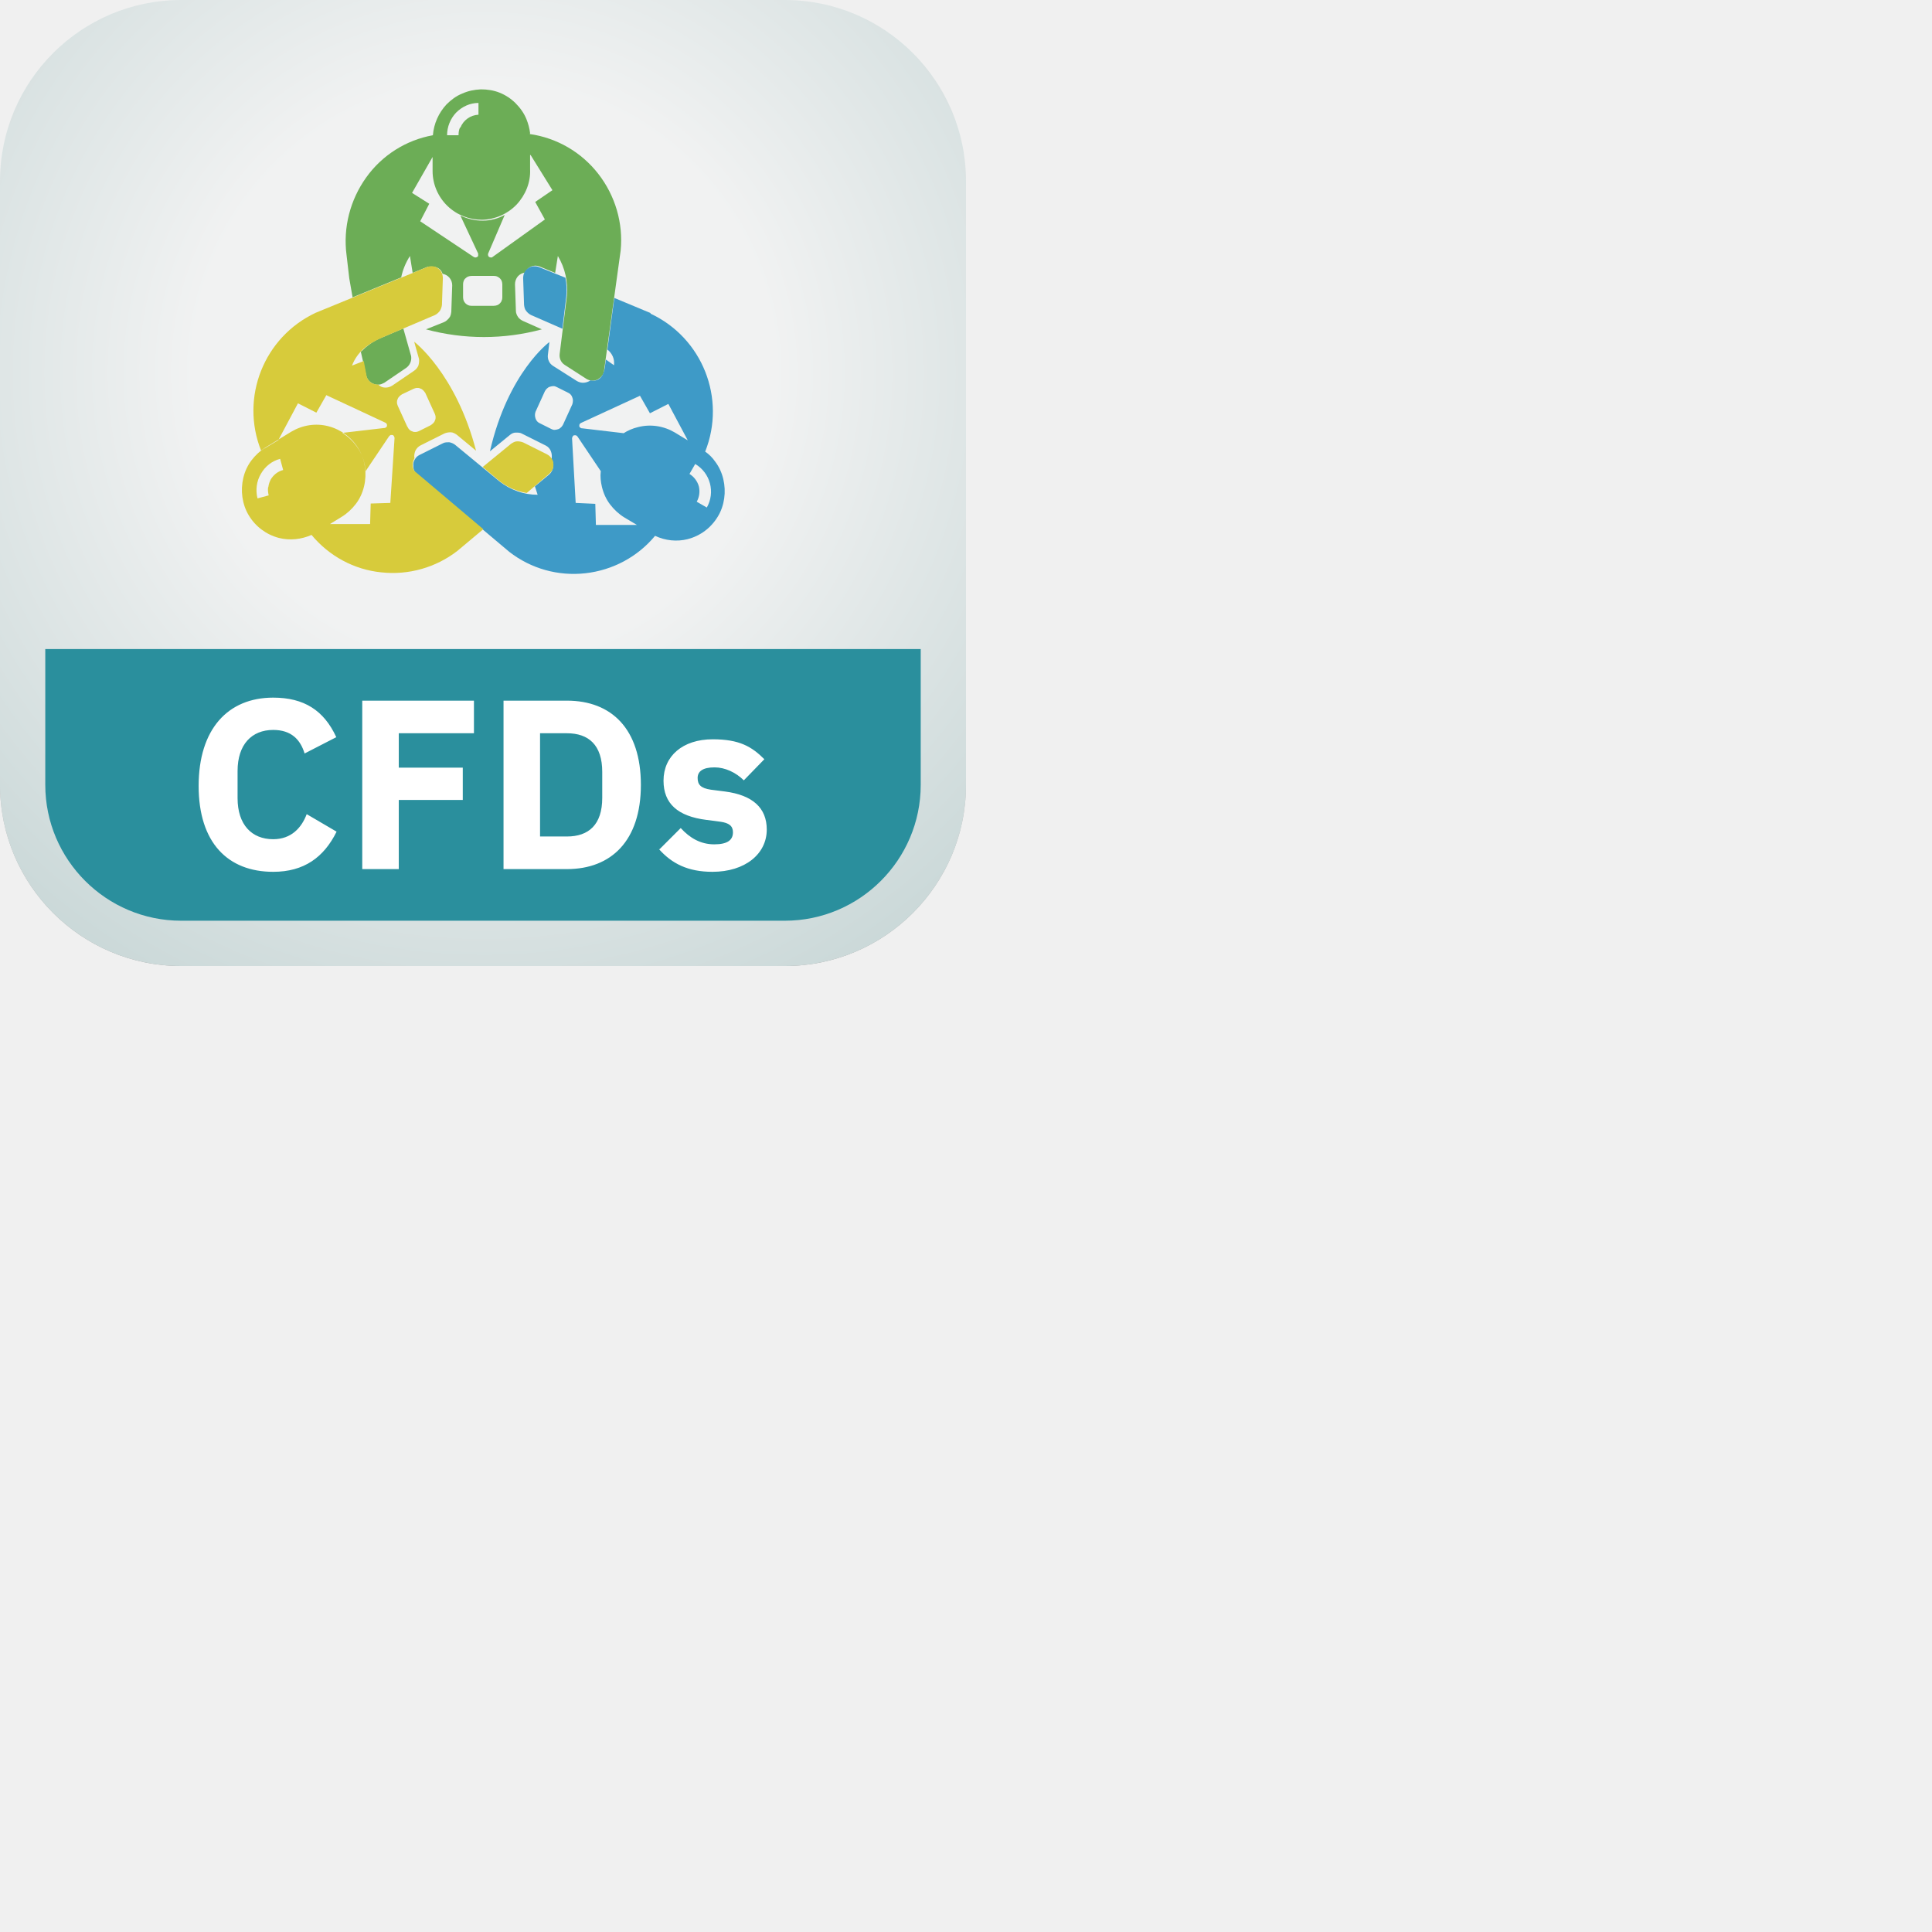
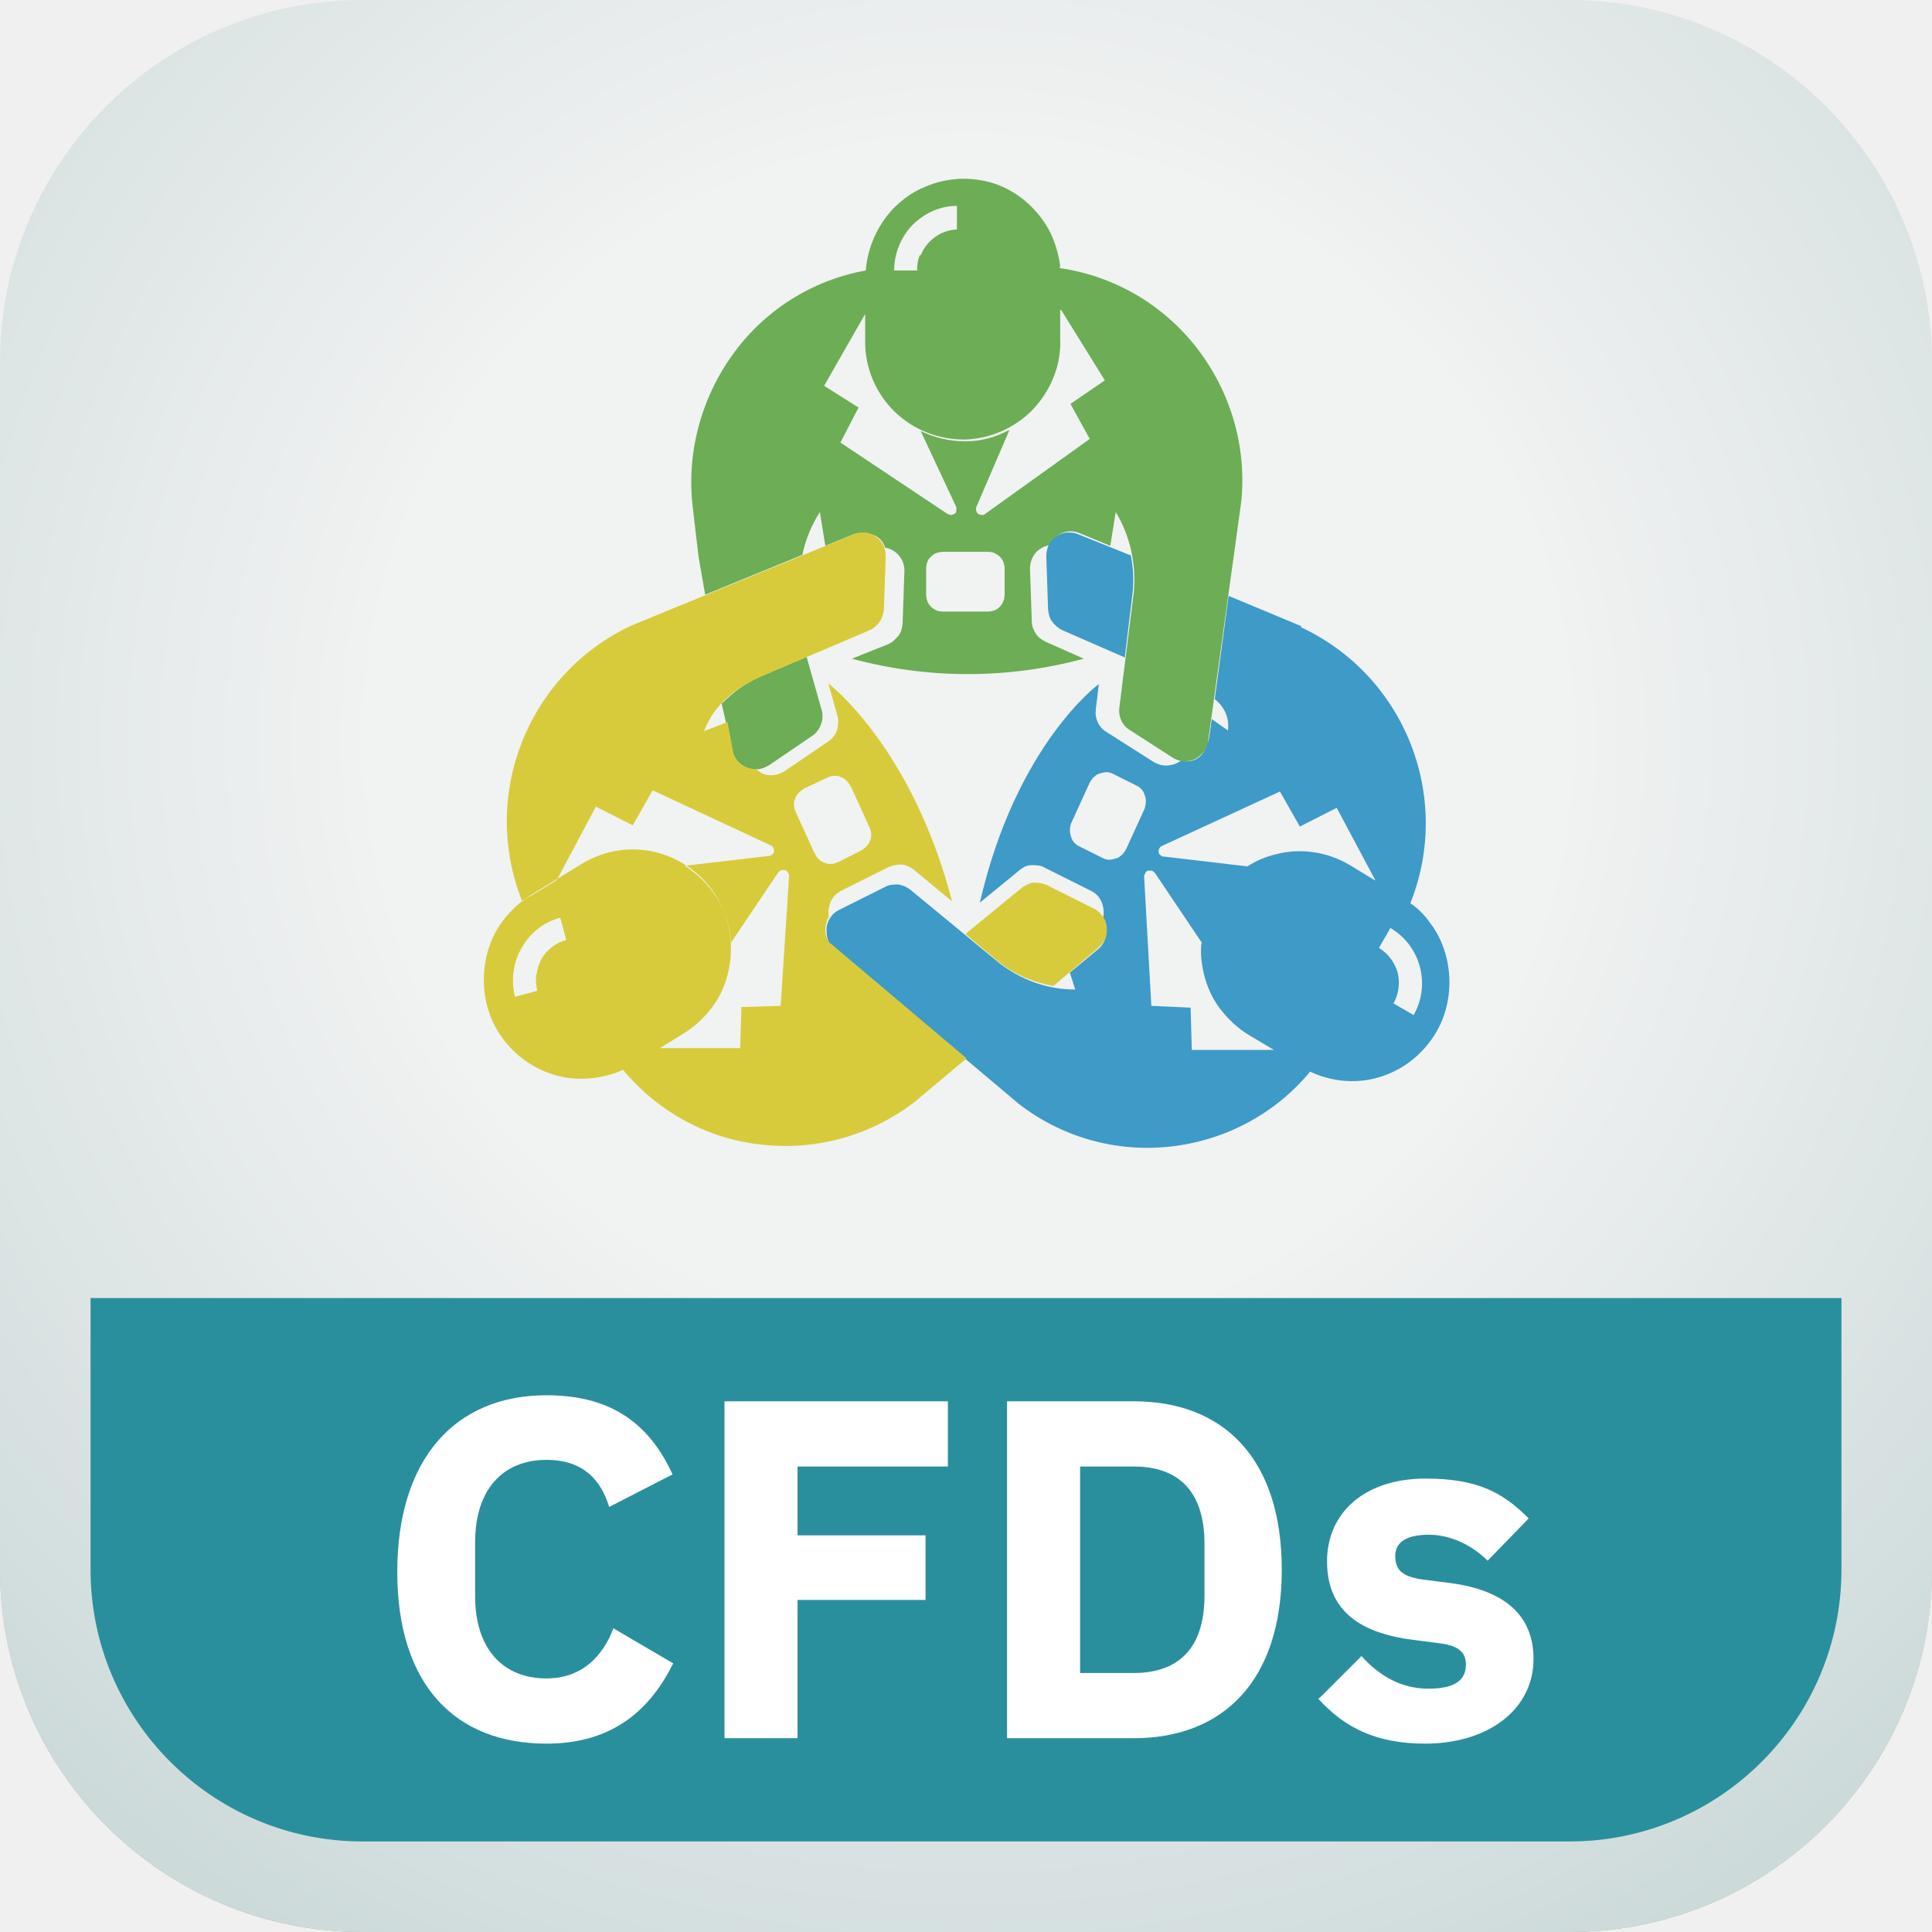
- <svg xmlns="http://www.w3.org/2000/svg" viewBox="0 0 64 64" fill="none">
+ <svg xmlns="http://www.w3.org/2000/svg" viewBox="0 0 32 32" fill="none">
  <g clip-path="url(#a)">
    <path d="M0 6c0-3.31 2.69-6 6-6h20c3.31 0 6 2.69 6 6v20c0 3.31-2.69 6-6 6H6c-3.31 0-6-2.69-6-6V6Z" fill="url(#b)" />
    <path d="M0 6c0-3.31 2.69-6 6-6h20c3.31 0 6 2.69 6 6v20c0 3.31-2.69 6-6 6H6c-3.31 0-6-2.69-6-6V6Z" fill="url(#c)" />
    <path d="M1.5 21.5V26c0 2.48 2.02 4.5 4.5 4.5h20c2.48 0 4.5-2.02 4.5-4.5v-4.5h-29Z" fill="#2A8F9D" />
    <path fill-rule="evenodd" clip-rule="evenodd" d="M17.55 4.44c.9.13 1.71.6 2.27 1.32.56.72.83 1.63.74 2.54l-.55 3.98c0 .06-.03.12-.07.17-.04.05-.09.09-.14.12-.06.03-.12.04-.18.04s-.12-.02-.18-.05l-.73-.47a.364.364 0 0 1-.14-.16.386.386 0 0 1-.03-.21l.24-1.92c.04-.46-.06-.92-.3-1.32l-.09.56-.51-.21a.365.365 0 0 0-.29 0 .39.39 0 0 0-.2.2c-.09.01-.18.06-.24.13a.41.41 0 0 0-.09.26l.03.88c0 .07.03.14.07.2.04.06.1.1.16.13l.63.28c-1.26.34-2.58.34-3.84 0l.6-.24c.07-.03.12-.08.17-.14.05-.06.06-.13.07-.2l.03-.88a.384.384 0 0 0-.32-.38c-.1-.32-.5-.23-.5-.23l-.49.2-.09-.56c-.14.22-.24.46-.29.71l-1.61.66-.11-.63-.09-.77c-.12-.91.12-1.83.65-2.57a3.47 3.47 0 0 1 2.21-1.4 1.7 1.7 0 0 1 .45-1.02c.15-.15.32-.28.52-.36.2-.09.4-.13.62-.14.21 0 .42.03.62.11s.38.2.53.35c.15.15.28.33.36.53.06.15.1.3.12.46l-.01.03Zm.01.69v.48c.02.43-.15.85-.45 1.17-.3.31-.71.49-1.14.5-.43 0-.84-.16-1.15-.46-.31-.3-.49-.72-.49-1.15V5.2l-.68 1.19.57.36-.3.58 1.77 1.18s.04.02.06.02c.02 0 .04-.01.06-.02.02-.01.03-.03.03-.05V8.4l-.59-1.26c.23.11.48.17.74.17s.51-.07.73-.19l-.55 1.28s-.01.04 0 .06c0 .02.02.04.03.05.02.01.04.02.06.02.02 0 .04 0 .06-.02l1.73-1.24-.32-.58.57-.39-.72-1.16-.02-.01Zm-2.31-.9a.68.68 0 0 1 .6-.43v-.39c-.28 0-.54.12-.74.32-.19.2-.3.47-.3.75h.38c0-.09.01-.18.05-.26l.01.01Zm1.39 5.61s0 .08-.02.11c-.01.04-.03.07-.06.1s-.06.05-.09.06a.36.36 0 0 1-.11.02h-.74s-.07 0-.11-.02a.284.284 0 0 1-.15-.15.36.36 0 0 1-.02-.11v-.43s0-.07.02-.11a.18.18 0 0 1 .06-.09c.03-.03.06-.05.09-.06a.36.36 0 0 1 .11-.02h.74s.07 0 .11.02c.04.02.07.04.09.06.03.03.05.06.06.09.01.03.02.07.02.11v.42Z" fill="#6CAD56" />
    <path d="m11.95 11.64.18.79a.38.38 0 0 0 .23.28c.06.03.12.04.19.03.06 0 .12-.03.18-.06l.72-.49c.06-.04.11-.1.14-.17.03-.07.04-.14.03-.22l-.26-.92-.8.34c-.22.1-.42.25-.59.42h-.02Z" fill="#6CAD56" />
    <path d="m18.63 10.89-1.03-.45a.457.457 0 0 1-.17-.14c-.05-.06-.06-.13-.07-.2l-.03-.88c0-.06.01-.13.04-.19s.07-.11.12-.14a.36.36 0 0 1 .18-.07c.06 0 .13 0 .19.03l.87.35c.04.2.05.41.03.61l-.13 1.08Z" fill="#3E9AC7" />
    <path fill-rule="evenodd" clip-rule="evenodd" d="m21.55 10.37-1.2-.5-.23 1.71c.08.06.14.14.18.23.04.09.05.19.04.29l-.27-.19-.03.23c-.06.49-.35.49-.48.46-.07.05-.16.08-.25.08s-.18-.04-.25-.09l-.74-.47a.364.364 0 0 1-.14-.16c-.03-.07-.04-.14-.03-.21l.05-.42s-1.37 1-1.97 3.62l.66-.54c.06-.05.12-.08.2-.08.07 0 .15 0 .21.04l.78.39c.08.04.14.11.17.19s.04.17.02.26c.05.08.07.17.05.27-.01.09-.06.18-.13.24l-.47.39.09.28c-.46 0-.9-.16-1.26-.44l-1.48-1.22a.455.455 0 0 0-.19-.08c-.07 0-.14 0-.2.03l-.78.39c-.06.03-.11.07-.14.12a.36.36 0 0 0-.07.18c0 .06 0 .13.02.19s.06.11.11.15l3.05 2.57c.72.56 1.62.81 2.52.71.9-.1 1.73-.54 2.31-1.24.34.16.72.2 1.08.11.42-.11.77-.37 1-.75.11-.18.18-.39.21-.6.03-.21.02-.43-.03-.64-.05-.21-.14-.41-.27-.58-.09-.13-.2-.24-.33-.33a3.581 3.581 0 0 0-1.81-4.57v-.02Zm1.23 4.21-.64-1.2-.61.31-.33-.58-1.93.89s-.05.02-.06.04c-.02.02-.02.05-.02.07 0 .03.02.05.04.06.02.02.05.02.07.02l1.36.16c.14-.09.3-.16.47-.2.42-.11.86-.04 1.23.18l.41.25h.01Zm-2.87 1.04-.78-1.16s-.03-.03-.05-.04h-.06c-.02 0-.04.02-.05.04-.01.02-.02.04-.02.06l.12 2.14.65.03.02.7h1.36l-.42-.25c-.18-.11-.34-.26-.47-.43-.13-.17-.22-.37-.27-.58-.04-.17-.06-.34-.04-.51h.01Zm-.95-2.23-.31.68s-.04.07-.07.09c-.03.03-.06.05-.1.06-.04.01-.07.02-.11.02-.04 0-.07-.01-.11-.03l-.38-.19a.248.248 0 0 1-.14-.16.332.332 0 0 1 0-.22l.31-.68s.04-.07.07-.09c.03-.03.06-.05.1-.06.04-.01.07-.02.11-.02.04 0 .07.01.11.03l.38.19c.07.03.12.09.14.16.03.07.02.15 0 .22Zm4.45 3.42-.33-.19c.09-.16.11-.34.07-.51a.712.712 0 0 0-.31-.41l.19-.33a1.064 1.064 0 0 1 .38 1.45v-.01Z" fill="#3E9AC7" />
    <path fill-rule="evenodd" clip-rule="evenodd" d="M13.75 15.63a.35.35 0 0 1-.08-.22c0-.08.02-.16.06-.23-.02-.08 0-.17.03-.25.04-.08.1-.14.18-.18l.78-.39c.07-.03.14-.04.21-.04.07 0 .14.04.2.08l.64.53c-.67-2.57-2.05-3.61-2.05-3.61l.16.57c.01.07 0 .15-.02.22a.39.39 0 0 1-.14.17l-.72.49a.42.42 0 0 1-.24.07c-.09 0-.17-.04-.23-.1-.08 0-.16-.02-.23-.06a.4.4 0 0 1-.15-.19l-.1-.53-.39.15c.19-.48.54-.72.98-.92l1.76-.75c.07-.03.12-.08.17-.14a.48.48 0 0 0 .07-.2l.03-.88c0-.06-.01-.13-.04-.19a.333.333 0 0 0-.12-.14.36.36 0 0 0-.18-.07c-.06 0-.13 0-.19.03l-3.68 1.51a3.581 3.581 0 0 0-1.81 4.57c.04-.03.09-.07.14-.09l.43-.26.65-1.22.61.31.33-.58 1.93.9s.05.02.06.04c.02.02.02.05.02.07 0 .03-.02.05-.04.06-.02.02-.05.02-.07.02l-1.37.16c.22.14.4.32.54.54.14.22.21.47.23.73l.78-1.16s.03-.03.05-.04H13c.02 0 .04.02.05.04.01.02.02.04.02.06l-.14 2.15-.65.02-.02.68h-1.33l.39-.24c.18-.11.34-.26.47-.43.13-.17.22-.37.27-.58.05-.21.06-.43.03-.64-.03-.21-.1-.42-.21-.6a1.65 1.65 0 0 0-1-.75c-.42-.11-.86-.04-1.23.18l-.85.52c-.18.11-.34.26-.47.43-.13.17-.22.37-.27.58-.05.21-.06.43-.03.64.03.21.1.42.21.6.22.37.58.64 1 .75.36.09.74.05 1.08-.1.58.7 1.41 1.15 2.31 1.24.9.1 1.81-.16 2.52-.71l.86-.72-2.26-1.91v.01Zm-.26-1.5-.31-.68s-.03-.07-.03-.11c0-.04 0-.08.02-.11.01-.04.03-.07.06-.1a.55.55 0 0 1 .09-.07l.38-.18s.07-.03.11-.03c.04 0 .08 0 .11.02.04.01.07.03.1.06s.05.06.07.09l.31.68s.03.07.03.11c0 .04 0 .08-.02.11-.01.04-.03.07-.06.1s-.06.05-.09.07l-.38.19s-.07.03-.11.03c-.04 0-.08 0-.11-.02a.207.207 0 0 1-.1-.06.236.236 0 0 1-.06-.09l-.01-.01Zm-4.6 2c.01-.09.04-.17.08-.25.09-.15.24-.27.41-.31l-.1-.37c-.27.07-.5.25-.64.5-.14.24-.18.53-.11.81l.37-.1c-.02-.09-.03-.18-.02-.26l.01-.02Z" fill="#D7CB3B" />
    <path d="m17.45 16.33.75-.64s.09-.09.11-.15a.4.4 0 0 0 .02-.19c0-.06-.03-.13-.07-.18a.392.392 0 0 0-.14-.12l-.78-.39a.522.522 0 0 0-.21-.04c-.07 0-.14.04-.2.08l-.94.77.55.46c.26.21.57.34.9.4h.01Z" fill="#D7CB3B" />
    <path d="M6.58 26.04c0-1.89.97-2.93 2.47-2.93 1.02 0 1.68.42 2.09 1.31l-1.05.54c-.14-.46-.44-.78-1.04-.78-.71 0-1.18.48-1.18 1.36v.9c0 .88.47 1.36 1.18 1.36.6 0 .94-.38 1.11-.83l.99.58c-.42.85-1.08 1.33-2.1 1.33-1.5 0-2.47-.96-2.47-2.85v.01ZM12 28.79v-5.58h3.7v1.08h-2.49v1.14h2.12v1.07h-2.12v2.29h-1.22.01Zm4.68-5.58h2.1c1.48 0 2.45.94 2.45 2.79s-.98 2.79-2.45 2.79h-2.1v-5.58Zm2.1 4.5c.72 0 1.17-.39 1.17-1.28v-.86c0-.89-.45-1.28-1.17-1.28h-.89v3.42h.89Zm3.07.42.7-.7c.3.33.66.54 1.11.54.45 0 .62-.15.62-.4 0-.21-.13-.31-.42-.35l-.46-.06c-.95-.12-1.42-.54-1.42-1.3 0-.81.63-1.37 1.63-1.37.88 0 1.29.24 1.71.66l-.68.7c-.26-.26-.62-.43-.97-.43-.4 0-.56.14-.56.35 0 .22.1.34.44.39l.47.06c.91.12 1.38.54 1.38 1.26 0 .81-.72 1.4-1.8 1.4-.81 0-1.34-.27-1.77-.75h.02Z" fill="#fff" />
  </g>
  <defs>
    <radialGradient id="c" cx="0" cy="0" r="1" gradientUnits="userSpaceOnUse" gradientTransform="matrix(0 -48.5 48.5 0 16.04 12.3)">
      <stop offset=".2" stop-color="#F1F2F2" />
      <stop offset=".55" stop-color="#C1D2D2" />
    </radialGradient>
    <linearGradient id="b" x1="16" y1="32" x2="16" y2="0" gradientUnits="userSpaceOnUse">
      <stop stop-color="#9F9F9F" />
      <stop offset=".49" stop-color="#F1F2F2" />
    </linearGradient>
    <clipPath id="a">
      <path fill="#fff" d="M0 0h32v32H0z" />
    </clipPath>
  </defs>
</svg>
